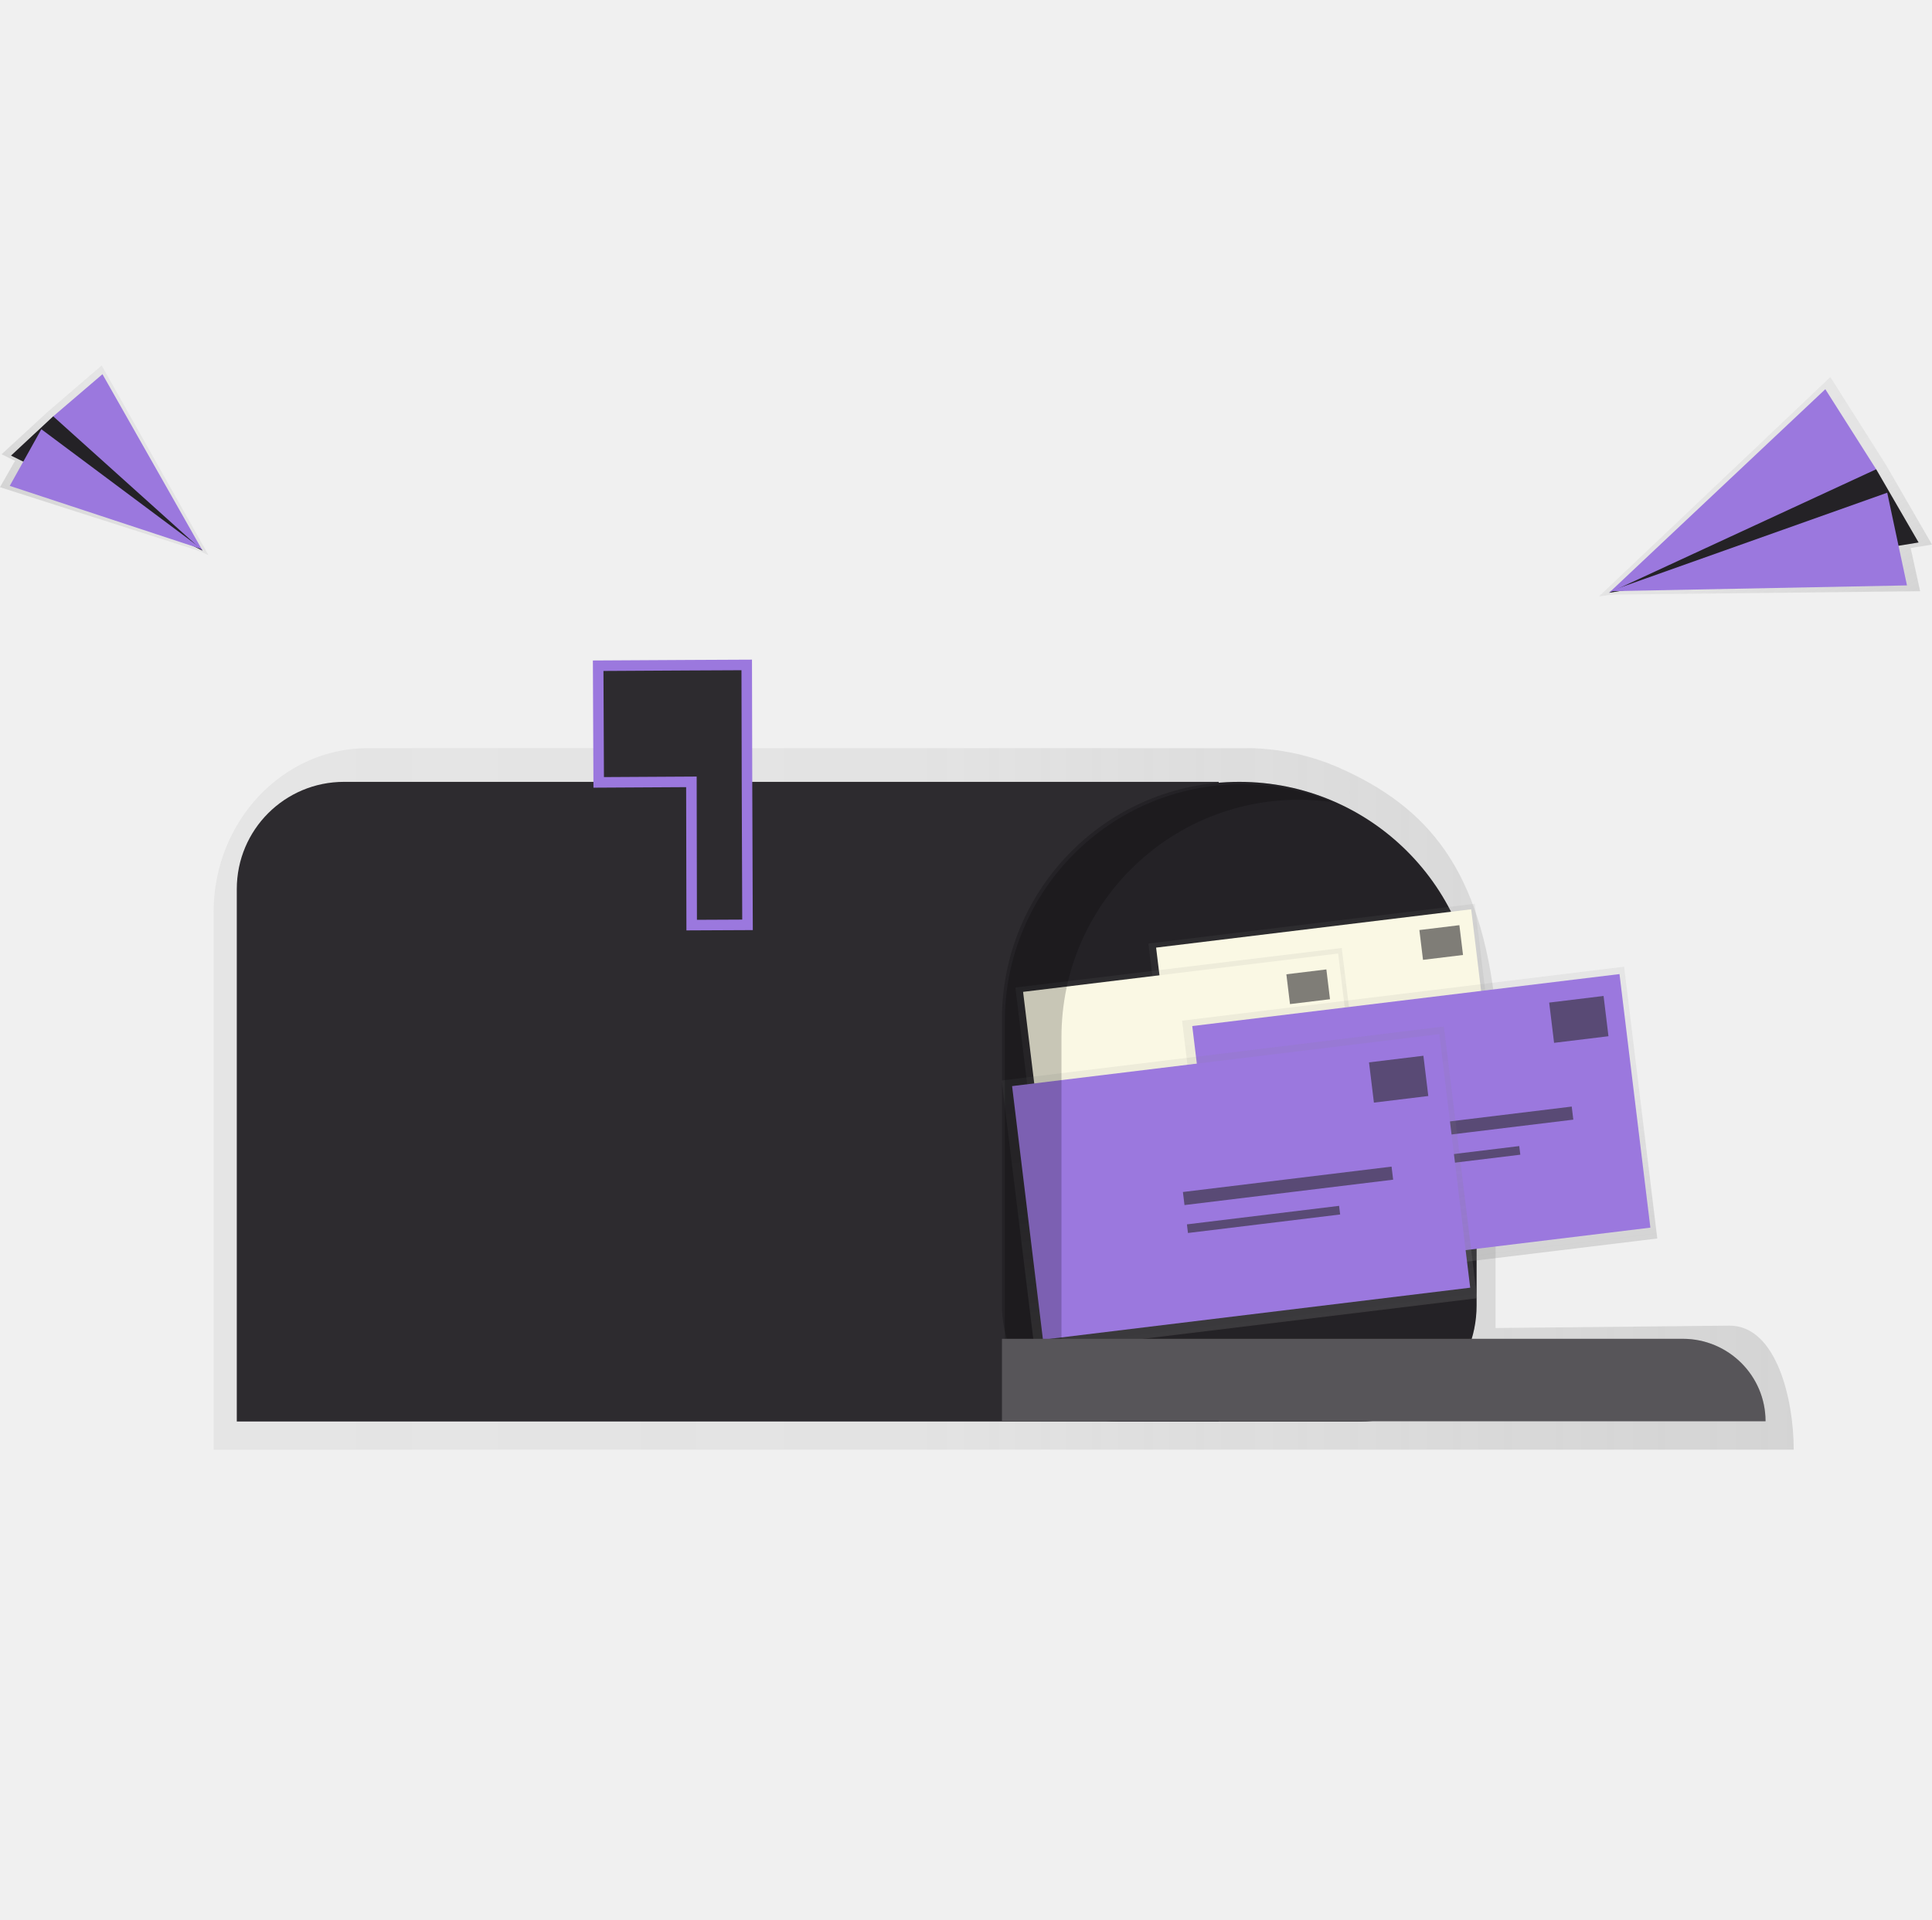
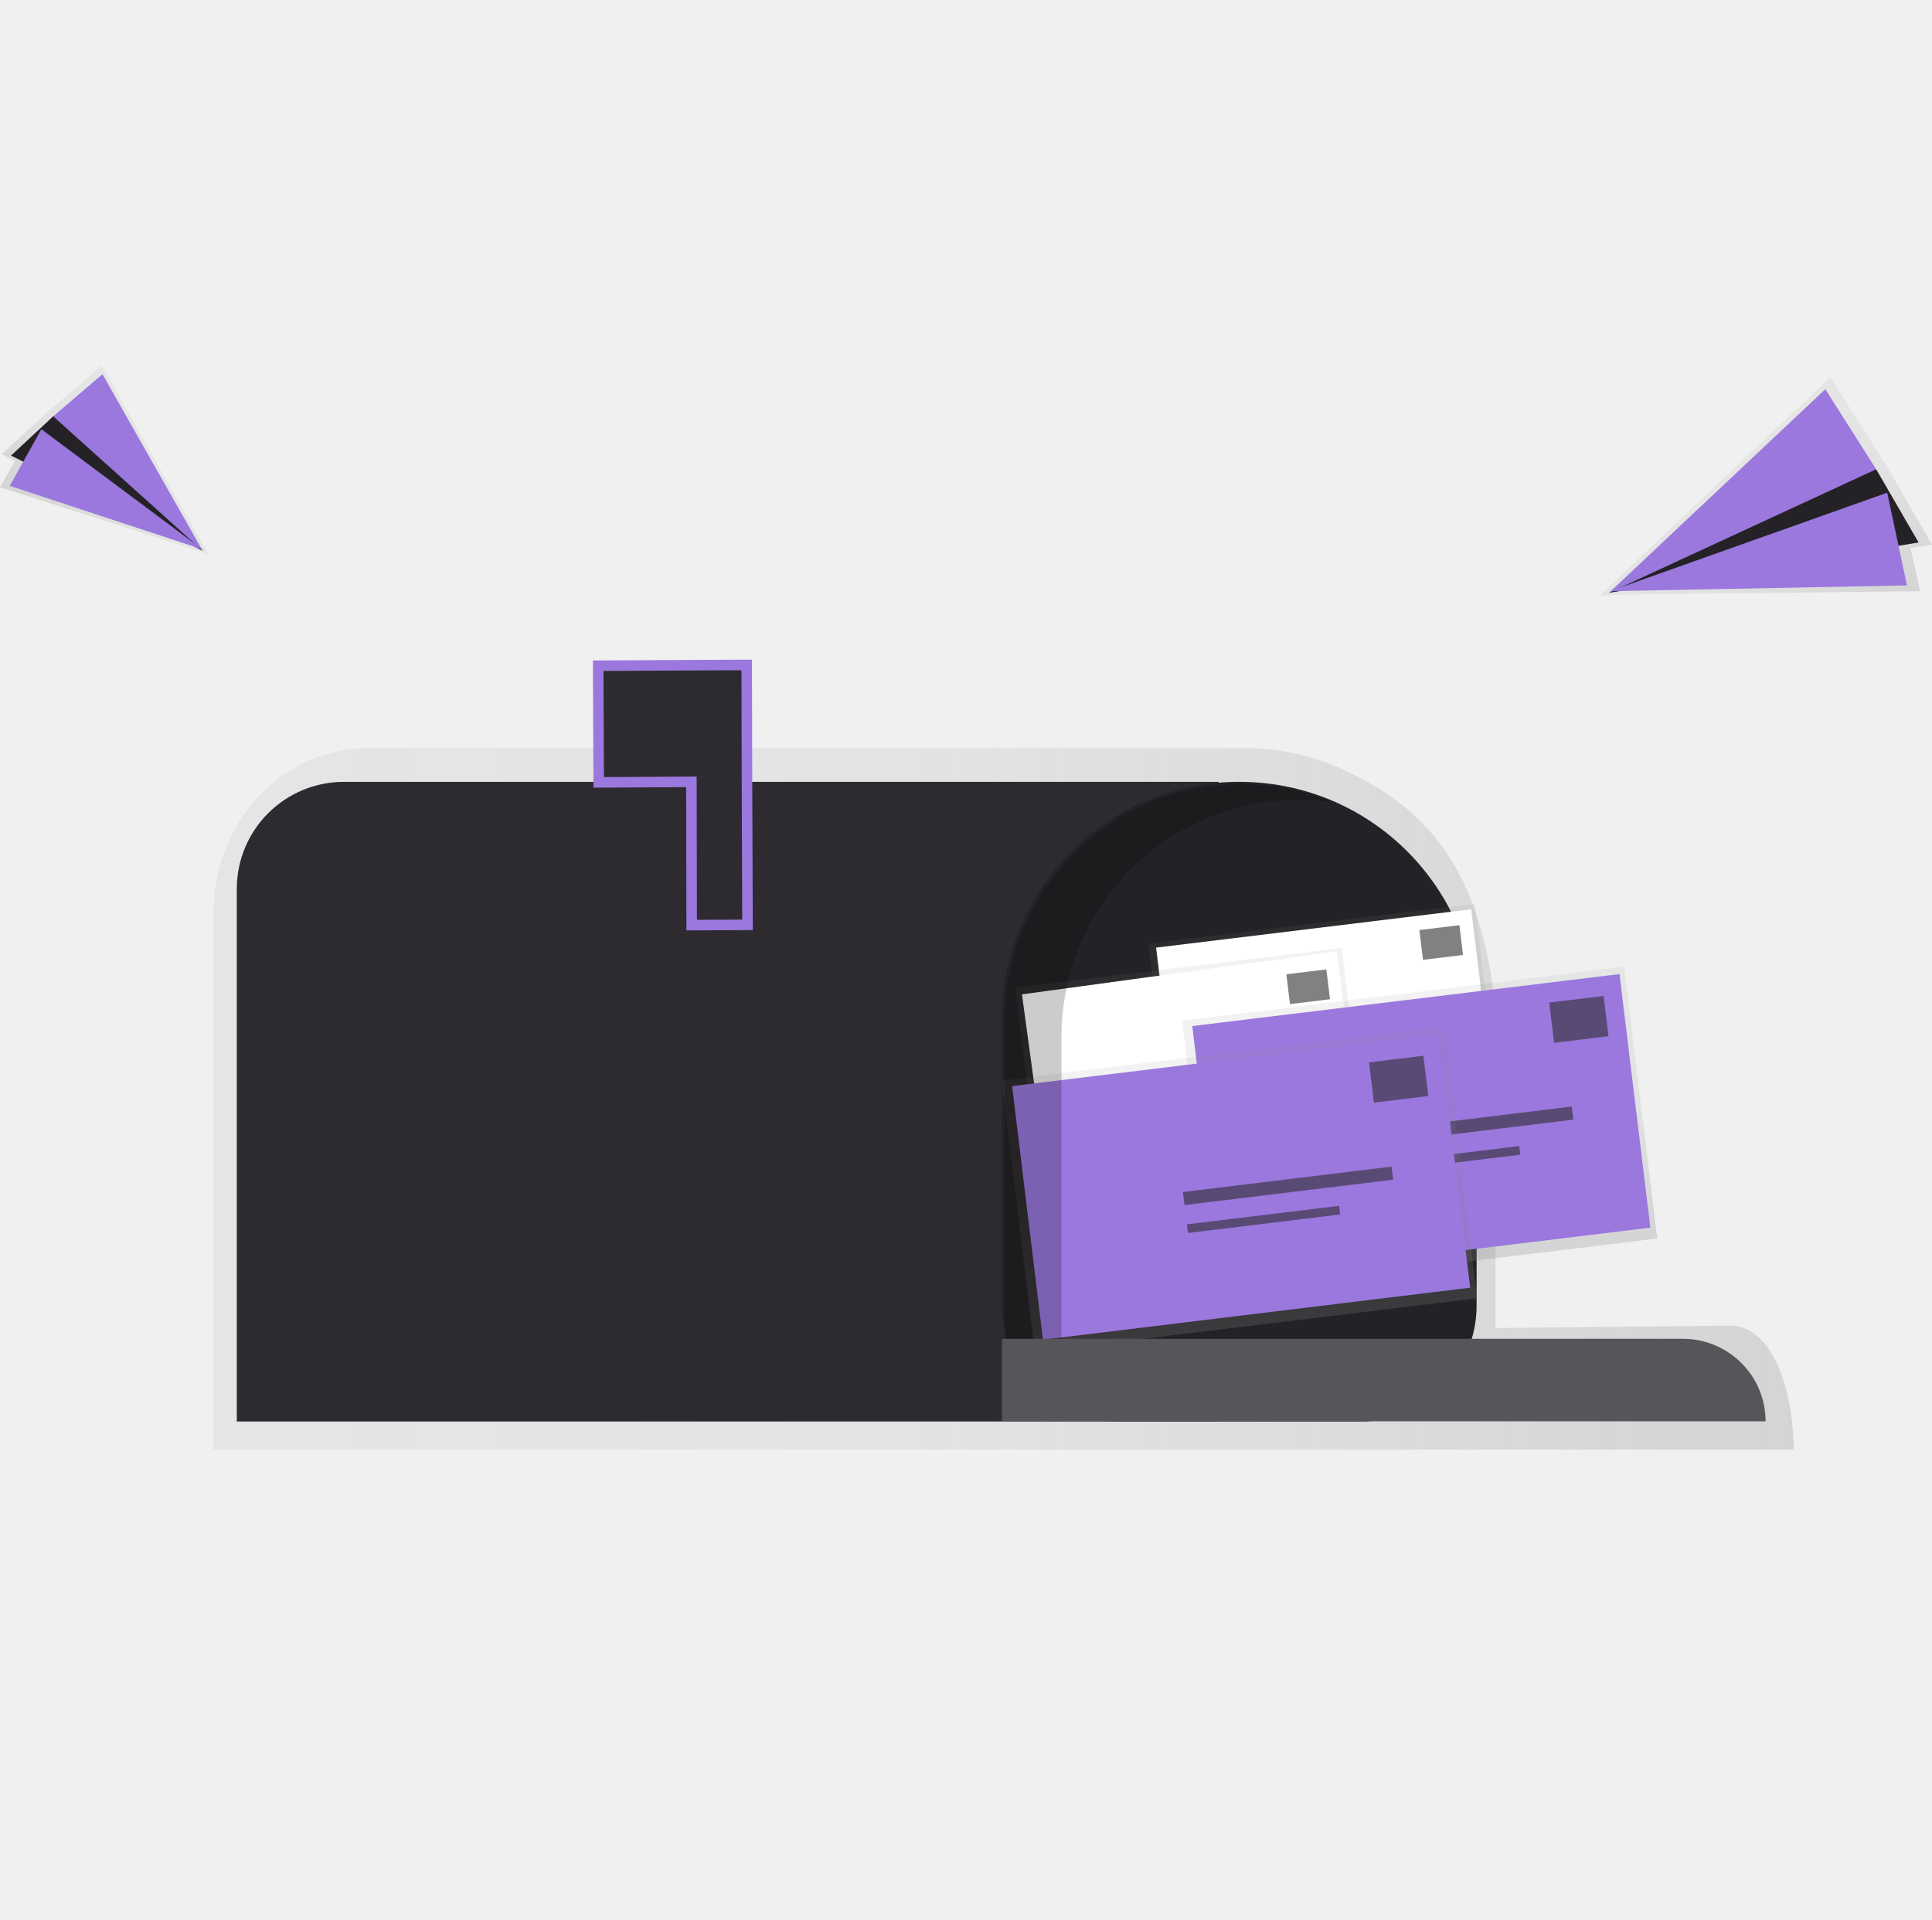
<svg xmlns="http://www.w3.org/2000/svg" version="1.1" id="b9950e65-c983-427f-969f-411e60d4718f" x="0px" y="0px" viewBox="0 0 733.5 729" style="enable-background:new 0 0 733.5 729;" xml:space="preserve">
  <style type="text/css">
	.st0{fill:url(#SVGID_1_);}
	.st1{fill:#2D2B2F;}
	.st2{opacity:0.2;enable-background:new    ;}
	.st3{fill:#2D2B2F;stroke:#9B78DE;stroke-width:4;stroke-miterlimit:10;}
	.st4{fill:url(#SVGID_2_);}
- 	.st5{fill:#FAF8E4;}
+ 	.st5{fill:#FFFFFF;}
	.st6{opacity:0.6;}
	.st7{fill:url(#SVGID_3_);}
	.st8{fill:url(#SVGID_4_);}
	.st9{fill:#9B78DE;}
	.st10{fill:url(#SVGID_5_);}
	.st11{opacity:0.2;fill:#FFFFFF;enable-background:new    ;}
	.st12{fill:url(#SVGID_6_);}
	.st13{fill:url(#SVGID_7_);}
</style>
-   <linearGradient id="SVGID_1_" gradientUnits="userSpaceOnUse" x1="970.29" y1="43.39" x2="1570.19" y2="43.39" gradientTransform="matrix(-1 0 0 -1 1651.29 460.69)">
+   <linearGradient id="SVGID_1_" gradientUnits="userSpaceOnUse" x1="1092.29" y1="748.61" x2="1692.19" y2="748.61" gradientTransform="matrix(-1 0 0 1 1773.29 -331.31)">
    <stop offset="0" style="stop-color:#808080;stop-opacity:0.25" />
    <stop offset="0.54" style="stop-color:#808080;stop-opacity:0.12" />
    <stop offset="1" style="stop-color:#808080;stop-opacity:0.1" />
  </linearGradient>
  <path class="st0" d="M139.7,284.1h335.2c11.5,0.3,22.9,2.8,33.4,7.4c34.1,15.1,53.9,38.8,59.5,91.4v121.4l88.8-0.9  c17.9,0,24.4,28.1,24.4,47.1H81.1V346.4C81.1,312,107.3,284.1,139.7,284.1z" />
  <path class="st1" d="M462.7,296.9H130.6c-22.5,0-40.7,18.2-40.7,40.7v202.2l0,0h372.8l0,0V296.9L462.7,296.9z" />
  <path class="st1" d="M470.5,296.9L470.5,296.9c-49.8,0-90.1,40.3-90.1,90.1v108.7c0,24.4,19.7,44.1,44.1,44.1l0,0h92  c24.4,0,44.1-19.7,44.1-44.1V386.9C560.6,337.2,520.3,296.9,470.5,296.9z" />
  <path class="st2" d="M470.5,296.9L470.5,296.9c-49.8,0-90.1,40.3-90.1,90.1v108.7c0,24.4,19.7,44.1,44.1,44.1l0,0h92  c24.4,0,44.1-19.7,44.1-44.1V386.9C560.6,337.2,520.3,296.9,470.5,296.9z" />
  <polygon class="st3" points="227.1,252.8 262.3,252.6 283.5,252.5 283.6,296.8 283.8,351.2 262.6,351.3 262.5,296.9 227.3,297.1 " />
-   <linearGradient id="SVGID_2_" gradientUnits="userSpaceOnUse" x1="345.573" y1="62.24" x2="345.573" y2="138.927" gradientTransform="matrix(0.9927 -0.1208 -0.1208 -0.9927 171.6807 530.3972)">
+   <linearGradient id="SVGID_2_" gradientUnits="userSpaceOnUse" x1="342.276" y1="722.163" x2="342.276" y2="645.476" gradientTransform="matrix(0.9927 -0.1208 0.1208 0.9927 80.1972 -248.6787)">
    <stop offset="0" style="stop-color:#808080;stop-opacity:0.25" />
    <stop offset="0.54" style="stop-color:#808080;stop-opacity:0.12" />
    <stop offset="1" style="stop-color:#808080;stop-opacity:0.1" />
  </linearGradient>
  <polygon class="st4" points="569.1,419.3 559.9,343.2 436,358.3 445.3,434.4 " />
  <rect x="442.8" y="352.3" transform="matrix(0.9927 -0.1208 0.1208 0.9927 -43.1987 63.6105)" class="st5" width="120.5" height="71.6" />
  <g class="st6">
    <rect x="539.5" y="352.2" transform="matrix(0.9927 -0.1208 0.1208 0.9927 -39.2276 68.7166)" class="st1" width="15.3" height="11.4" />
    <rect x="486.7" y="386" transform="matrix(0.9927 -0.1208 0.1208 0.9927 -43.0725 65.1911)" class="st1" width="58.9" height="3.7" />
    <rect x="487.8" y="396.1" transform="matrix(0.9927 -0.1208 0.1208 0.9927 -44.2707 64.4272)" class="st1" width="42.9" height="2.5" />
  </g>
-   <linearGradient id="SVGID_3_" gradientUnits="userSpaceOnUse" x1="293.439" y1="51.657" x2="293.439" y2="128.337" gradientTransform="matrix(0.9927 -0.1208 -0.1208 -0.9927 171.6809 530.3904)">
+   <linearGradient id="SVGID_3_" gradientUnits="userSpaceOnUse" x1="290.143" y1="732.747" x2="290.143" y2="656.067" gradientTransform="matrix(0.9927 -0.1208 0.1208 0.9927 80.1974 -248.6855)">
    <stop offset="0" style="stop-color:#808080;stop-opacity:0.25" />
    <stop offset="0.54" style="stop-color:#808080;stop-opacity:0.12" />
    <stop offset="1" style="stop-color:#808080;stop-opacity:0.1" />
  </linearGradient>
  <polygon class="st7" points="518.7,436.1 509.4,360 385.5,375 394.8,451.2 " />
-   <rect x="392.3" y="369.1" transform="matrix(0.9927 -0.1208 0.1208 0.9927 -45.5979 57.6331)" class="st5" width="120.5" height="71.6" />
+   <rect x="392.3" y="369.1" transform="matrix(0.9908 -0.1353 0.1353 0.9908 -50.6359 64.9741)" class="st5" width="120.5" height="71.6" />
  <g class="st6">
    <rect x="489" y="369" transform="matrix(0.9927 -0.1208 0.1208 0.9927 -41.6268 62.7392)" class="st1" width="15.3" height="11.4" />
    <rect x="436.3" y="402.7" transform="matrix(0.9927 -0.1208 0.1208 0.9927 -45.459 59.2251)" class="st1" width="58.9" height="3.7" />
    <rect x="437.4" y="412.8" transform="matrix(0.9927 -0.1208 0.1208 0.9927 -46.6571 58.4612)" class="st1" width="42.9" height="2.5" />
  </g>
-   <linearGradient id="SVGID_4_" gradientUnits="userSpaceOnUse" x1="376.845" y1="4.393" x2="376.845" y2="108.357" gradientTransform="matrix(0.9927 -0.1208 -0.1208 -0.9927 171.6887 530.3994)">
+   <linearGradient id="SVGID_4_" gradientUnits="userSpaceOnUse" x1="373.548" y1="780.011" x2="373.548" y2="676.047" gradientTransform="matrix(0.9927 -0.1208 0.1208 0.9927 80.2052 -248.6765)">
    <stop offset="0" style="stop-color:#808080;stop-opacity:0.25" />
    <stop offset="0.54" style="stop-color:#808080;stop-opacity:0.12" />
    <stop offset="1" style="stop-color:#808080;stop-opacity:0.1" />
  </linearGradient>
  <polygon class="st8" points="629.2,470.3 616.6,367.1 448.8,387.6 461.3,490.7 " />
  <rect x="457.9" y="379.4" transform="matrix(0.9927 -0.1208 0.1208 0.9927 -47.7388 68.3172)" class="st9" width="163.4" height="97" />
  <g class="st6">
    <rect x="589" y="379.4" transform="matrix(0.9927 -0.1208 0.1208 0.9927 -42.3723 75.2422)" class="st1" width="20.8" height="15.4" />
    <rect x="517.5" y="425" transform="matrix(0.9927 -0.1208 0.1208 0.9927 -47.5602 70.4645)" class="st1" width="79.8" height="5" />
    <rect x="519" y="438.7" transform="matrix(0.9927 -0.1208 0.1208 0.9927 -49.1806 69.4352)" class="st1" width="58.2" height="3.3" />
  </g>
-   <linearGradient id="SVGID_5_" gradientUnits="userSpaceOnUse" x1="306.179" y1="-9.885" x2="306.179" y2="94.079" gradientTransform="matrix(0.9927 -0.1208 -0.1208 -0.9927 171.6873 530.3925)">
+   <linearGradient id="SVGID_5_" gradientUnits="userSpaceOnUse" x1="302.882" y1="794.289" x2="302.882" y2="690.325" gradientTransform="matrix(0.9927 -0.1208 0.1208 0.9927 80.2038 -248.6834)">
    <stop offset="0" style="stop-color:#808080;stop-opacity:0.25" />
    <stop offset="0.54" style="stop-color:#808080;stop-opacity:0.12" />
    <stop offset="1" style="stop-color:#808080;stop-opacity:0.1" />
  </linearGradient>
  <polygon class="st10" points="560.8,493 548.2,389.8 380.3,410.3 392.9,513.4 " />
  <rect x="389.5" y="402.2" transform="matrix(0.9927 -0.1208 0.1208 0.9927 -50.994 60.2214)" class="st9" width="163.4" height="97" />
  <g class="st6">
-     <rect x="520.6" y="402.1" transform="matrix(0.9927 -0.1208 0.1208 0.9927 -45.6153 67.1457)" class="st1" width="20.8" height="15.4" />
+     <rect x="520.6" y="402.1" transform="matrix(0.9927 -0.1208 0.1208 0.9927 -45.6153 67.1458)" class="st1" width="20.8" height="15.4" />
    <rect x="449.1" y="447.8" transform="matrix(0.9927 -0.1208 0.1208 0.9927 -50.8153 62.3687)" class="st1" width="79.8" height="5" />
    <rect x="450.6" y="461.4" transform="matrix(0.9927 -0.1208 0.1208 0.9927 -52.4236 61.3387)" class="st1" width="58.2" height="3.3" />
  </g>
  <path class="st2" d="M471.5,297.8L471.5,297.8c11.8,0,23.5,2.3,34.4,6.8c-4.2-0.6-8.5-0.9-12.8-0.9l0,0c-49.8,0-90.1,40.3-90.1,90.1  v143h-21.5V387.9C381.4,338.2,421.7,297.8,471.5,297.8z" />
  <path class="st1" d="M638.9,508.4H380.4l0,0v31.3l0,0h289.9l0,0l0,0C670.3,522.4,656.2,508.4,638.9,508.4z" />
  <path class="st11" d="M638.9,508.4H380.4l0,0v31.3l0,0h289.9l0,0l0,0C670.3,522.4,656.2,508.4,638.9,508.4z" />
-   <linearGradient id="SVGID_6_" gradientUnits="userSpaceOnUse" x1="1125.99" y1="-74.404" x2="1125.99" y2="-15.044" gradientTransform="matrix(0.65 0.76 0.76 -0.65 -654.83 -696.53)">
+   <linearGradient id="SVGID_6_" gradientUnits="userSpaceOnUse" x1="1170.902" y1="901.907" x2="1170.902" y2="842.547" gradientTransform="matrix(0.65 0.76 -0.76 0.65 -55.12 -1268.54)">
    <stop offset="0" style="stop-color:#808080;stop-opacity:0.25" />
    <stop offset="0.54" style="stop-color:#808080;stop-opacity:0.12" />
    <stop offset="1" style="stop-color:#808080;stop-opacity:0.1" />
  </linearGradient>
  <polygon class="st12" points="76.1,209.4 79.1,210.8 78.8,210.2 79,210.3 78.7,210 38.6,138.8 18.2,156.3 0.6,172.5 5.7,175 0,185   " />
  <polygon class="st1" points="20.2,158.1 4.2,173 76.9,209.1 38.2,159.5 " />
  <polygon class="st2" points="20.2,158.1 4.2,173 76.9,209.1 38.2,159.5 " />
  <polygon class="st9" points="38.9,142.1 76.9,209.1 20.2,158.1 " />
  <polygon class="st9" points="3.7,184.5 76.8,208.6 15.7,163 " />
-   <linearGradient id="SVGID_7_" gradientUnits="userSpaceOnUse" x1="1178.052" y1="5.366" x2="1178.052" y2="92.294" gradientTransform="matrix(-0.8447 0.5352 -0.5352 -0.8447 1689.242 -377.5547)">
+   <linearGradient id="SVGID_7_" gradientUnits="userSpaceOnUse" x1="1307.173" y1="749.172" x2="1307.173" y2="662.244" gradientTransform="matrix(-0.8447 0.5352 0.5352 0.8447 1394.482 -1084.019)">
    <stop offset="0" style="stop-color:#808080;stop-opacity:0.25" />
    <stop offset="0.54" style="stop-color:#808080;stop-opacity:0.12" />
    <stop offset="1" style="stop-color:#808080;stop-opacity:0.1" />
  </linearGradient>
  <polygon class="st13" points="611.8,225.8 607.1,226.5 607.8,225.8 607.4,225.8 608,225.6 694.9,143.2 716,176.5 733.5,206.8   725.4,208.1 729,224.5 " />
  <polygon class="st1" points="712.3,178.2 728.4,206 610.9,225.1 686.5,172.4 " />
  <polygon class="st2" points="712.3,178.2 728.4,206 610.9,225.1 686.5,172.4 " />
  <polygon class="st9" points="693,147.8 610.9,225.1 712.3,178.2 " />
  <polygon class="st9" points="724,222.3 611.2,224.5 716.5,187.1 " />
</svg>
